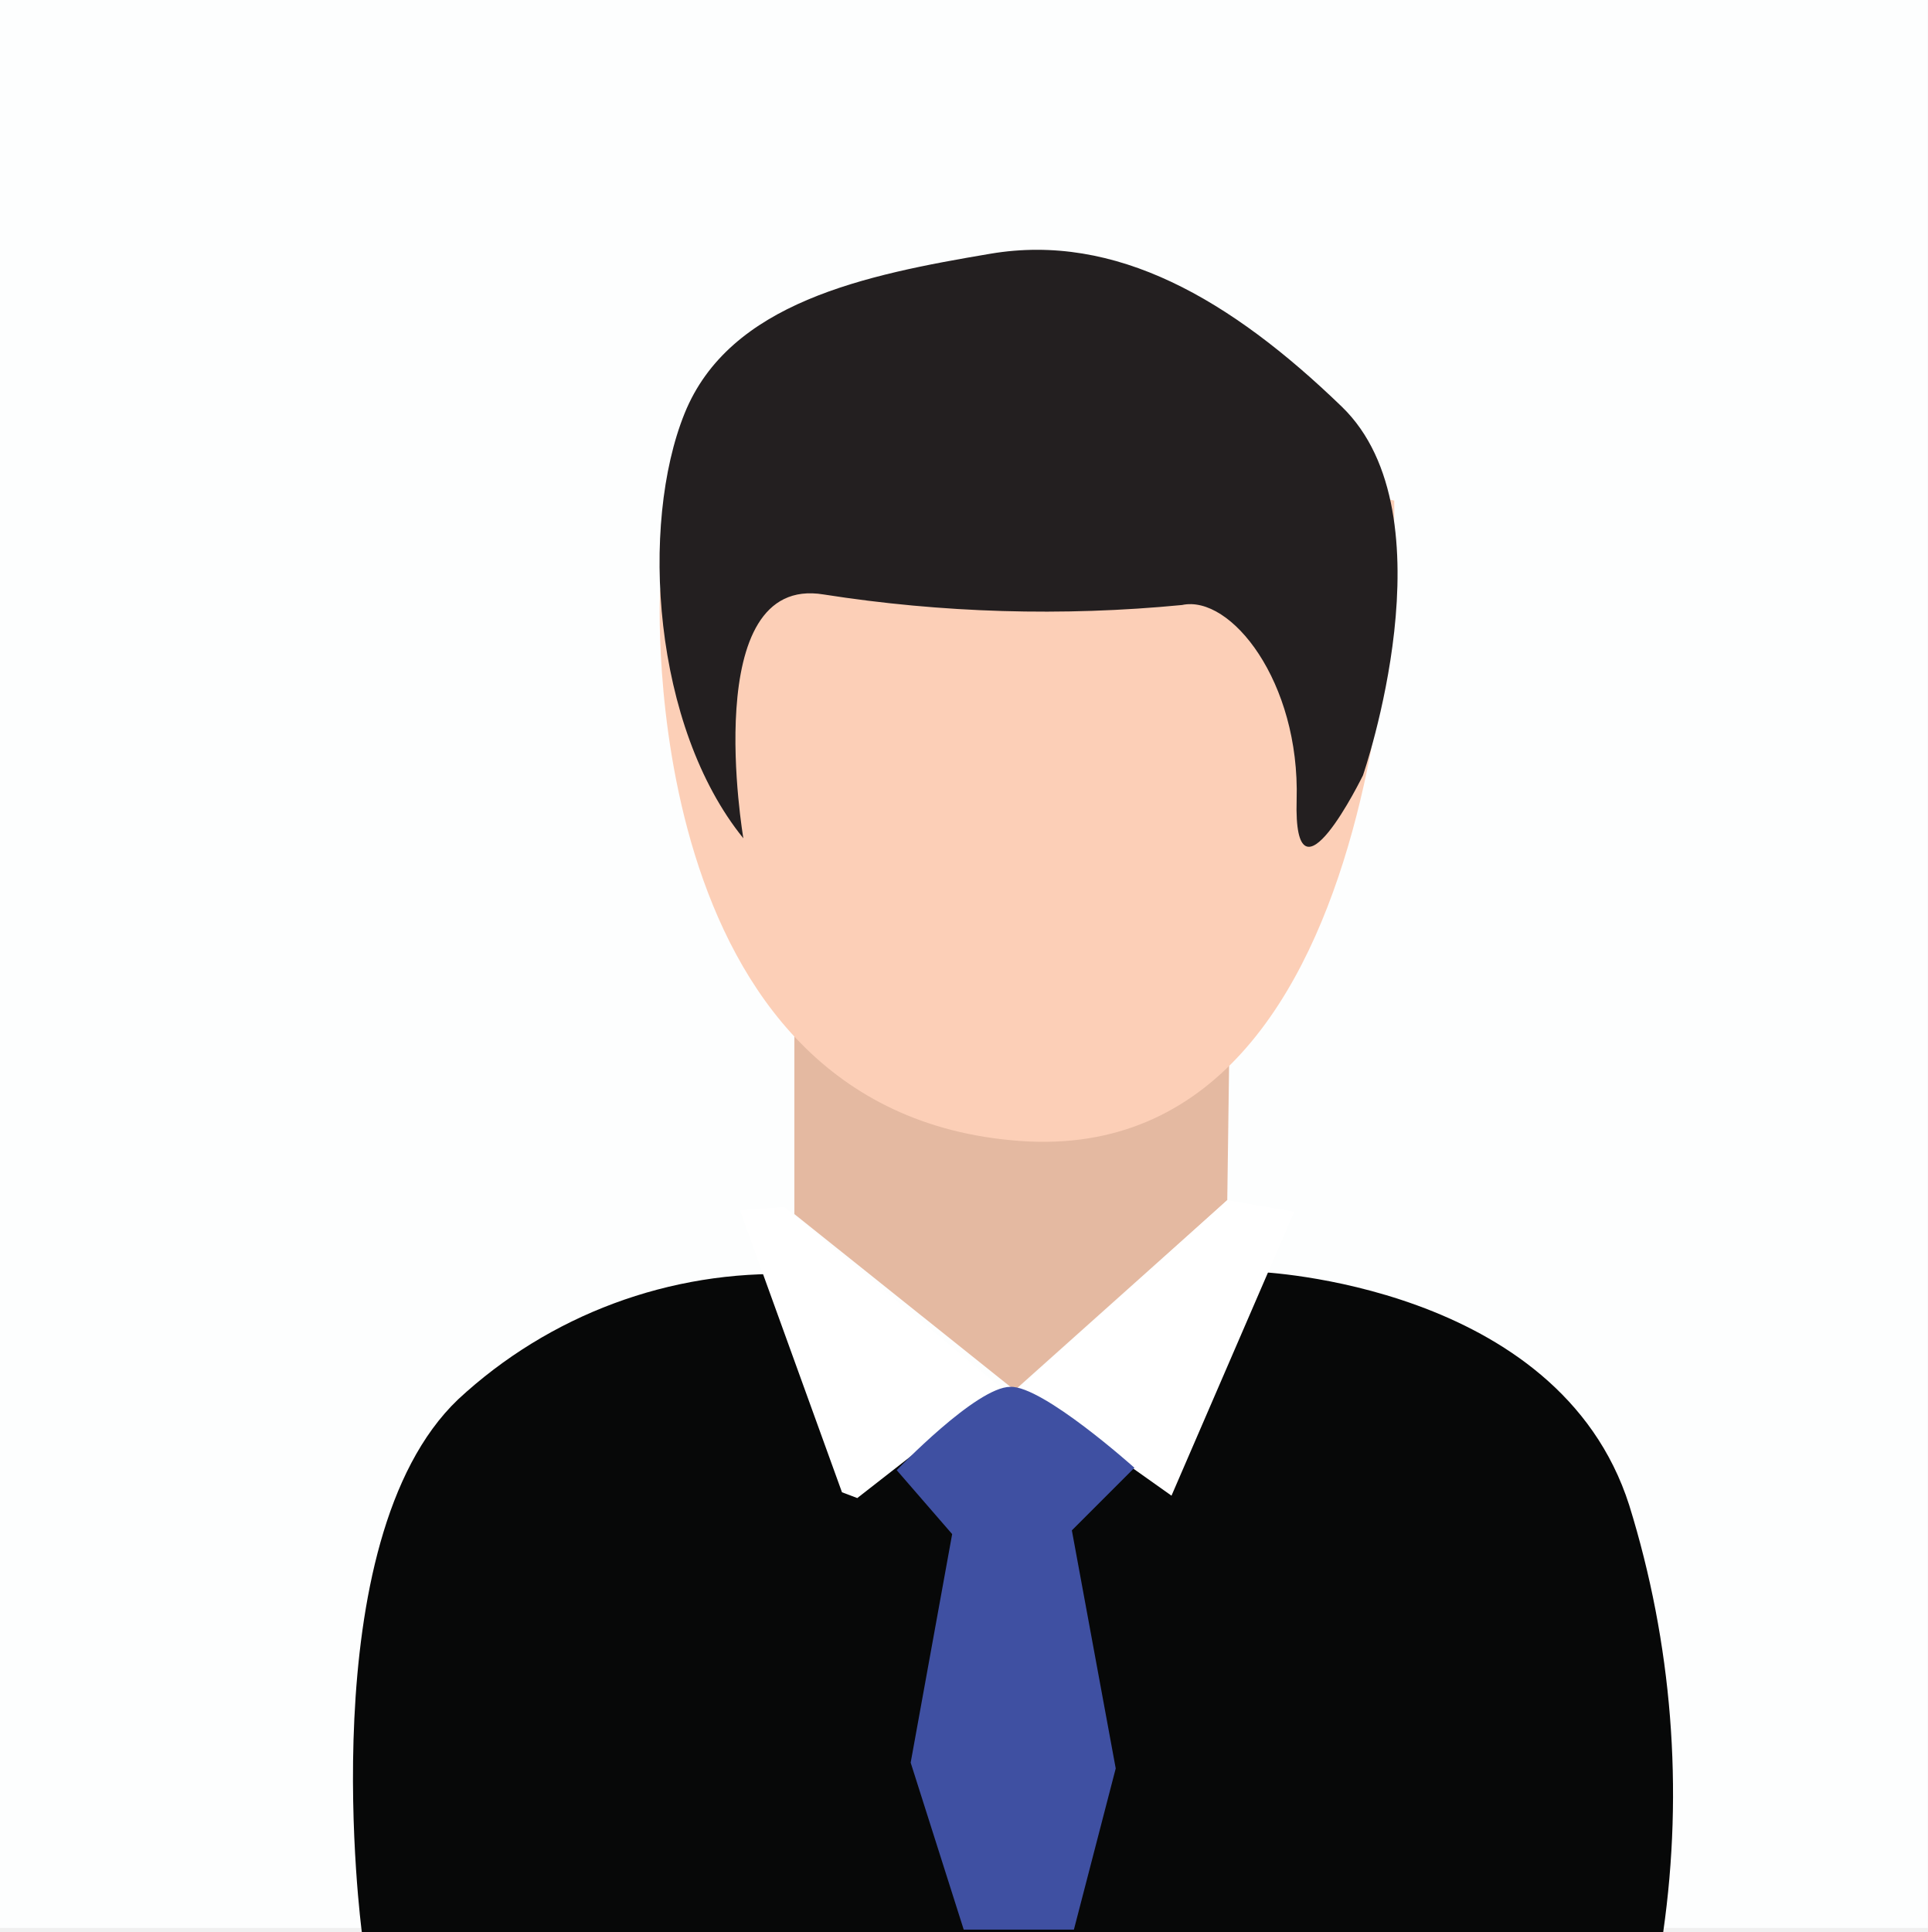
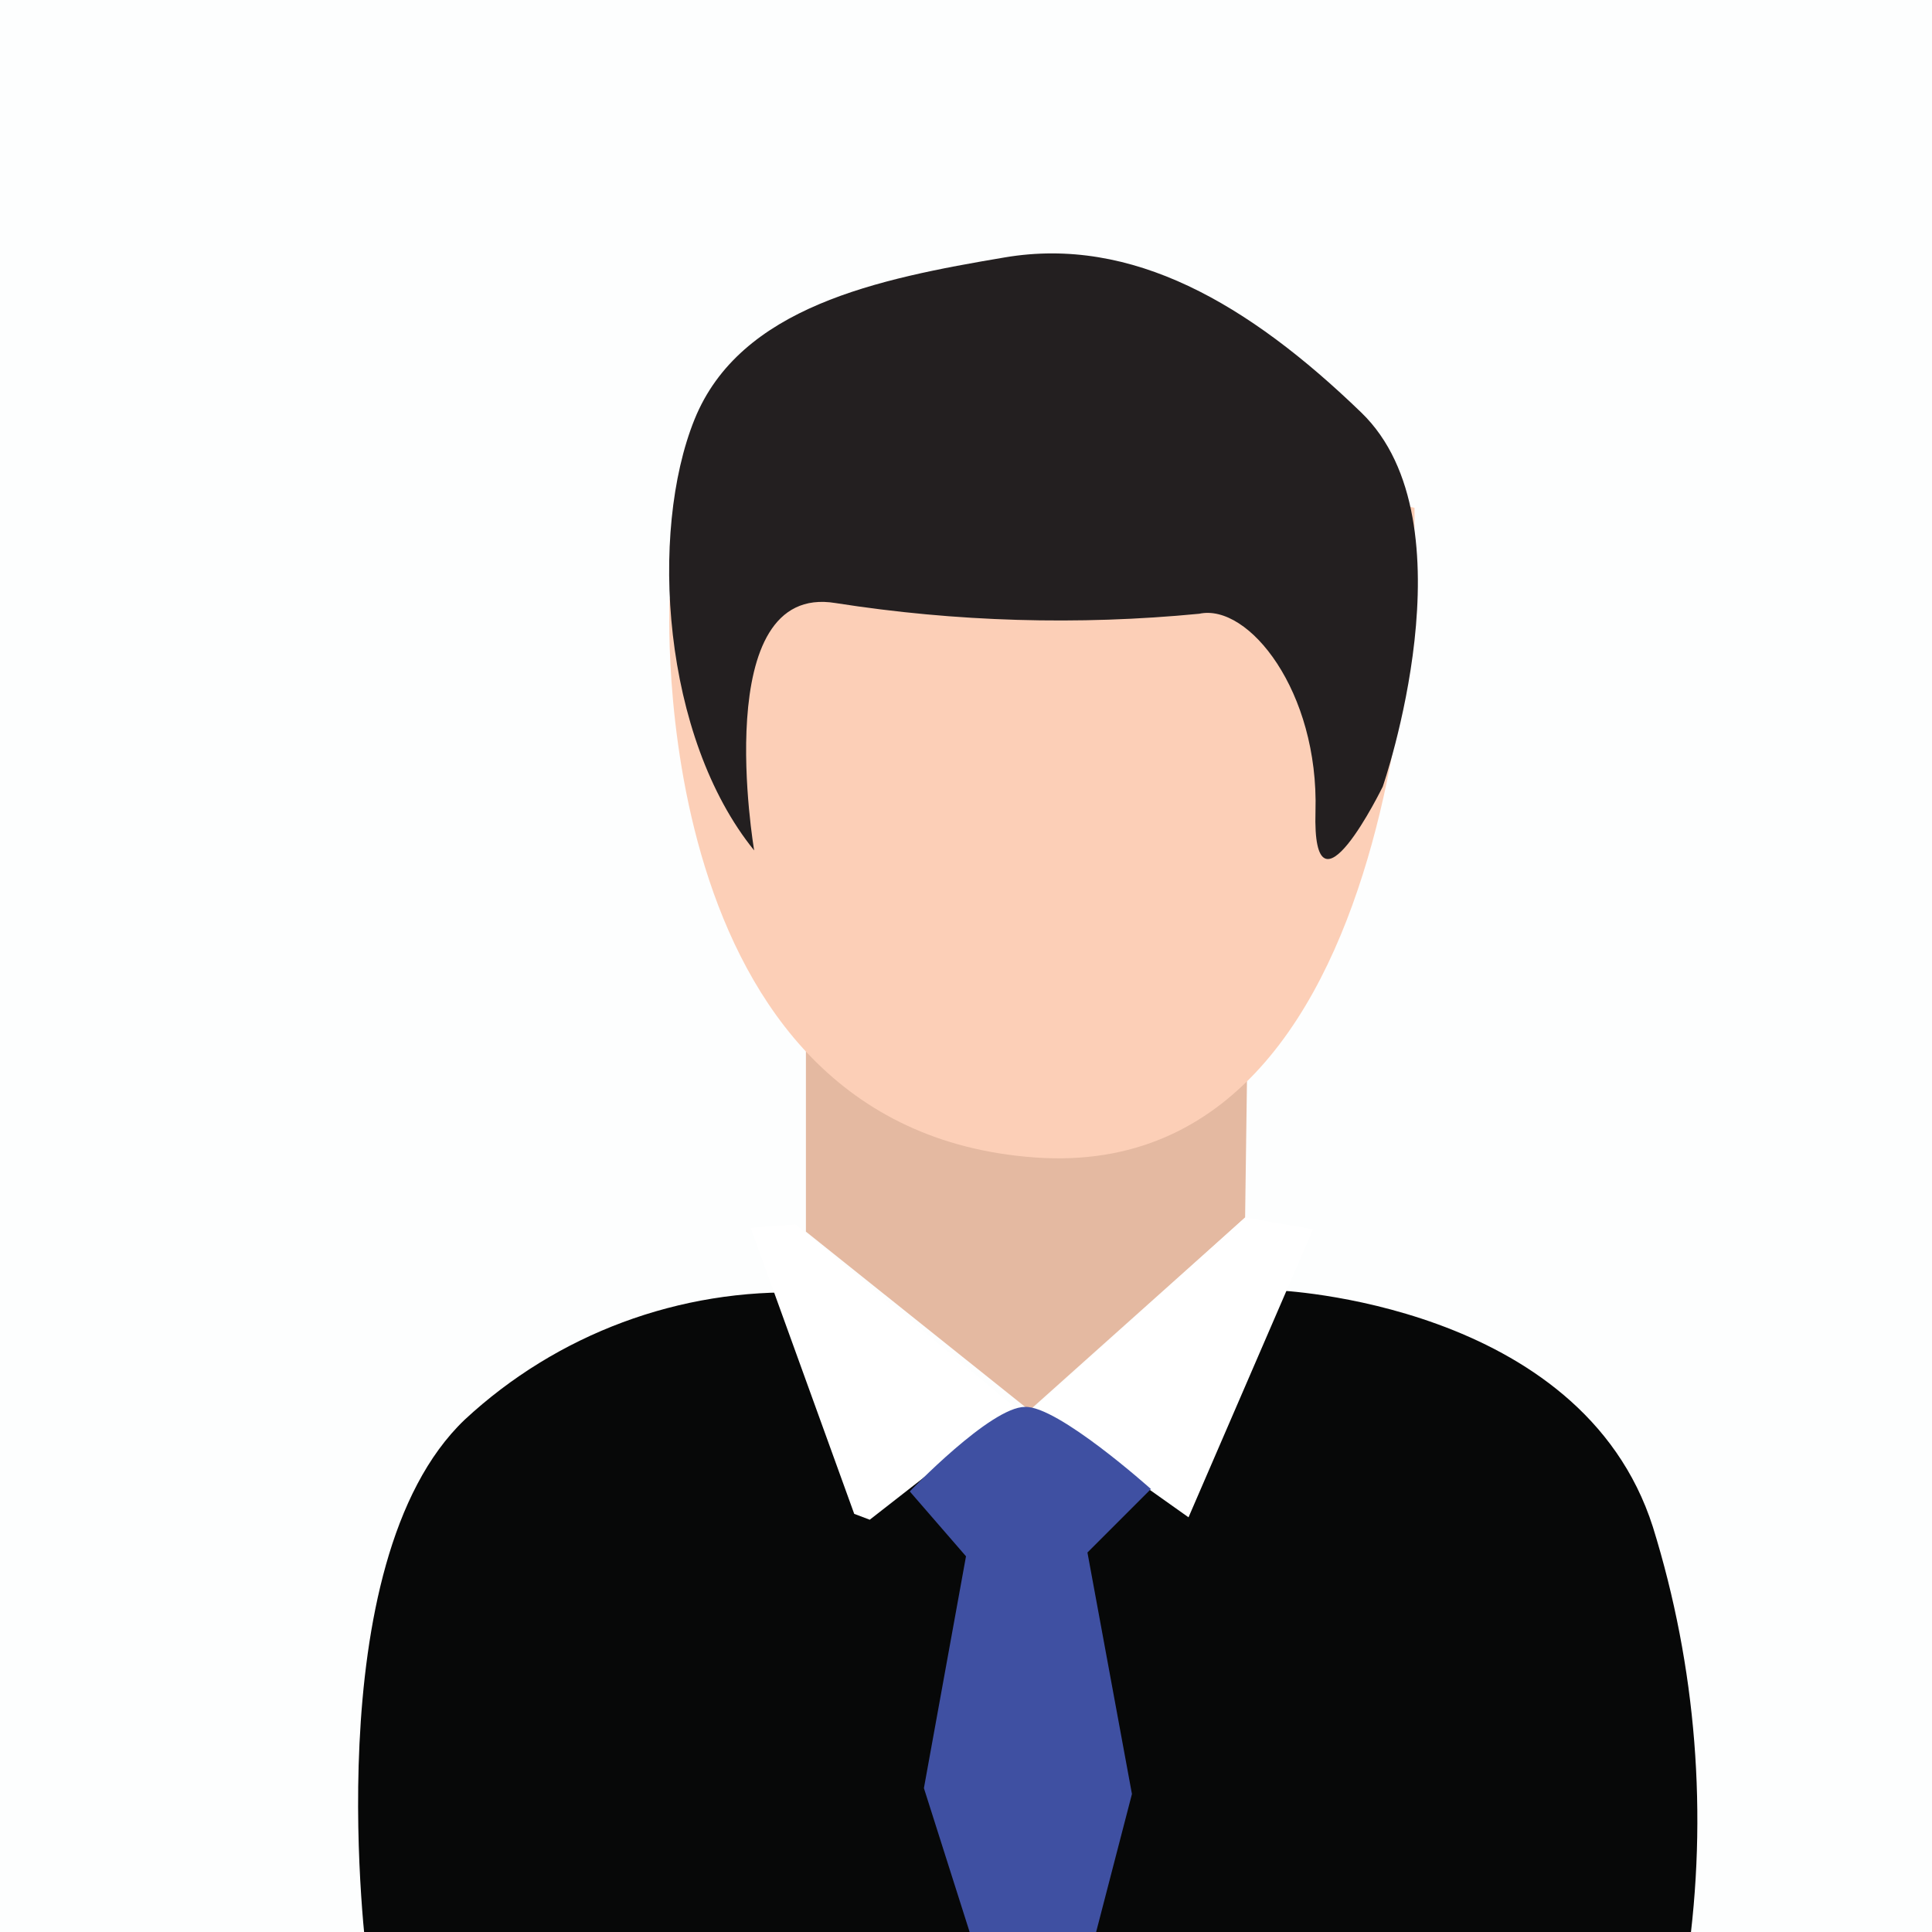
- <svg xmlns="http://www.w3.org/2000/svg" viewBox="0 0 56.69 56.81">
+ <svg xmlns="http://www.w3.org/2000/svg" viewBox="0 0 56 56">
  <defs>
    <style>.cls-1{fill:#fdfefe;}.cls-2{fill:#070808;}.cls-3{fill:#e4b9a1;}.cls-4{fill:#fccfb7;}.cls-5{fill:#231f20;}.cls-6{fill:#fff;}.cls-7{fill:#3f50a2;}</style>
  </defs>
  <g id="Layer_2" data-name="Layer 2">
-     <rect class="cls-1" width="56.69" height="56.69" />
+     <rect class="cls-1" width="56" height="56" />
  </g>
  <g id="Layer_1" data-name="Layer 1">
    <path class="cls-2" d="M10.64,56.81s-1.53-11.5,2.83-15.66a13.8,13.8,0,0,1,9.89-3.68l5.56,3.58,1.95.07L37,37.4s8.83.34,10.91,6.86a28.63,28.63,0,0,1,1,12.55Z" transform="translate(0 0)" />
    <polygon class="cls-3" points="23.36 30.14 23.36 35.7 29.84 40.88 36.09 35.29 36.15 30.89 23.36 30.14" />
    <path class="cls-4" d="M19.41,17.35S18.62,32.73,30,33.55,41,14.72,41,14.72s-15.18-3.65-17.29-1.53S19.41,17.35,19.41,17.35Z" transform="translate(0 0)" />
    <path class="cls-5" d="M21.86,24.65s-1.33-7.78,2.36-7.17a42,42,0,0,0,10.54.31c1.43-.31,3.47,2.25,3.37,5.73s1.95-.72,1.95-.72,2.66-7.67-.62-10.84-6.65-5.12-10.33-4.5-7.68,1.43-9,4.7S19.2,21.37,21.86,24.65Z" transform="translate(0 0)" />
    <polygon class="cls-6" points="29.4 40.78 25.21 44.05 24.76 43.88 21.76 35.59 23.06 35.49 29.4 40.78" />
    <polygon class="cls-6" points="29.98 40.81 34.45 43.98 38.06 35.63 36.09 35.29 29.98 40.81" />
    <path class="cls-7" d="M29.71,40.78c-1,0-3.34,2.45-3.34,2.45L28,45.11l-1.22,6.72,1.56,4.91h3.24L32.81,52l-1.29-7,1.84-1.84S30.66,40.74,29.71,40.78Z" transform="translate(0 0)" />
  </g>
</svg>
